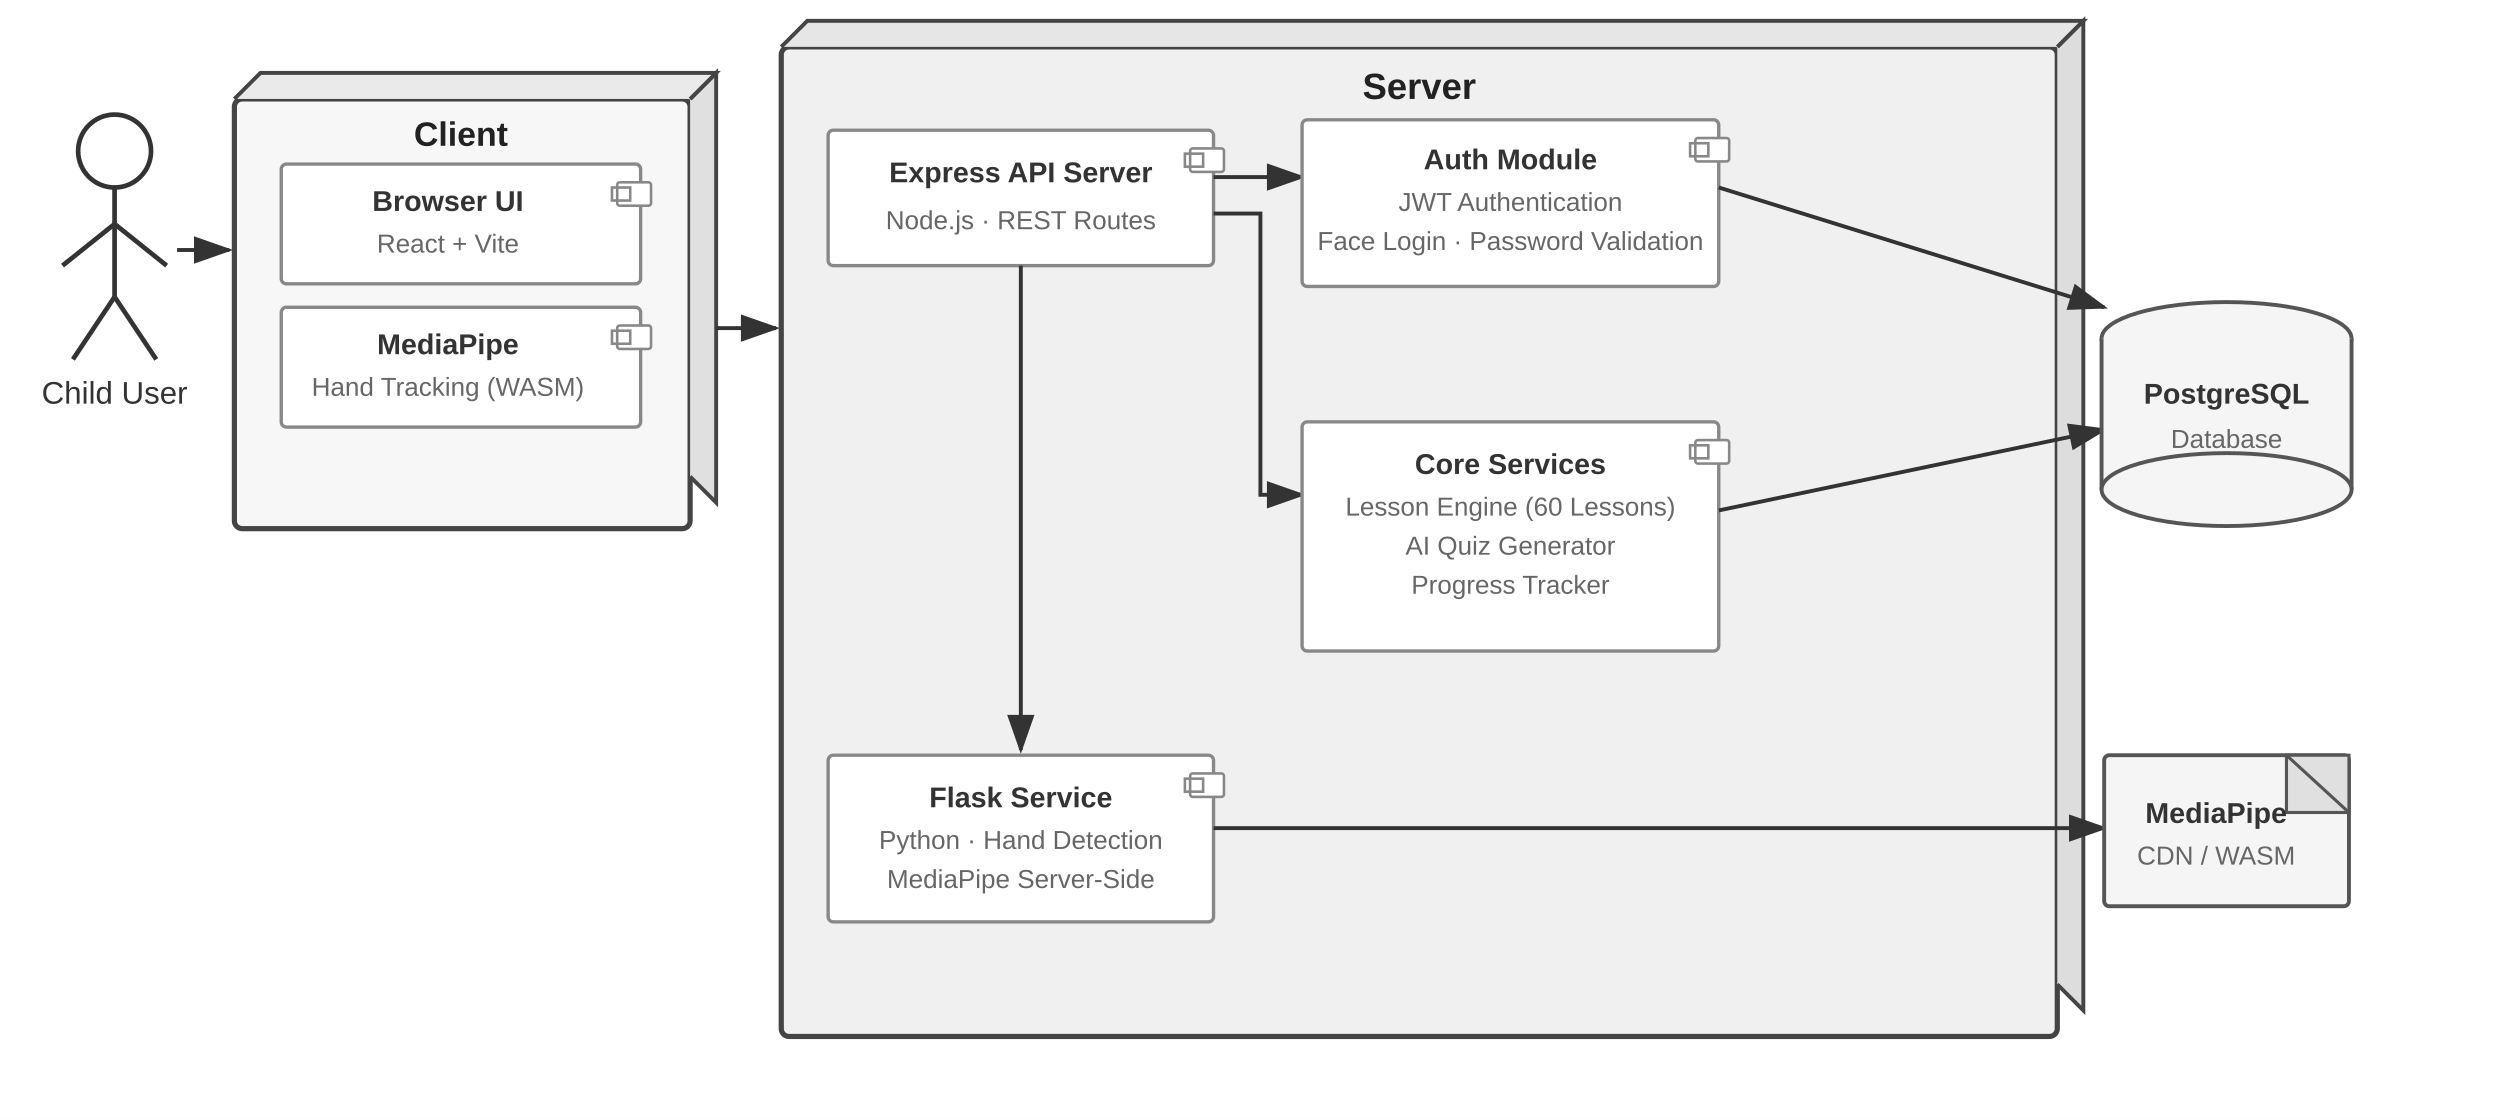
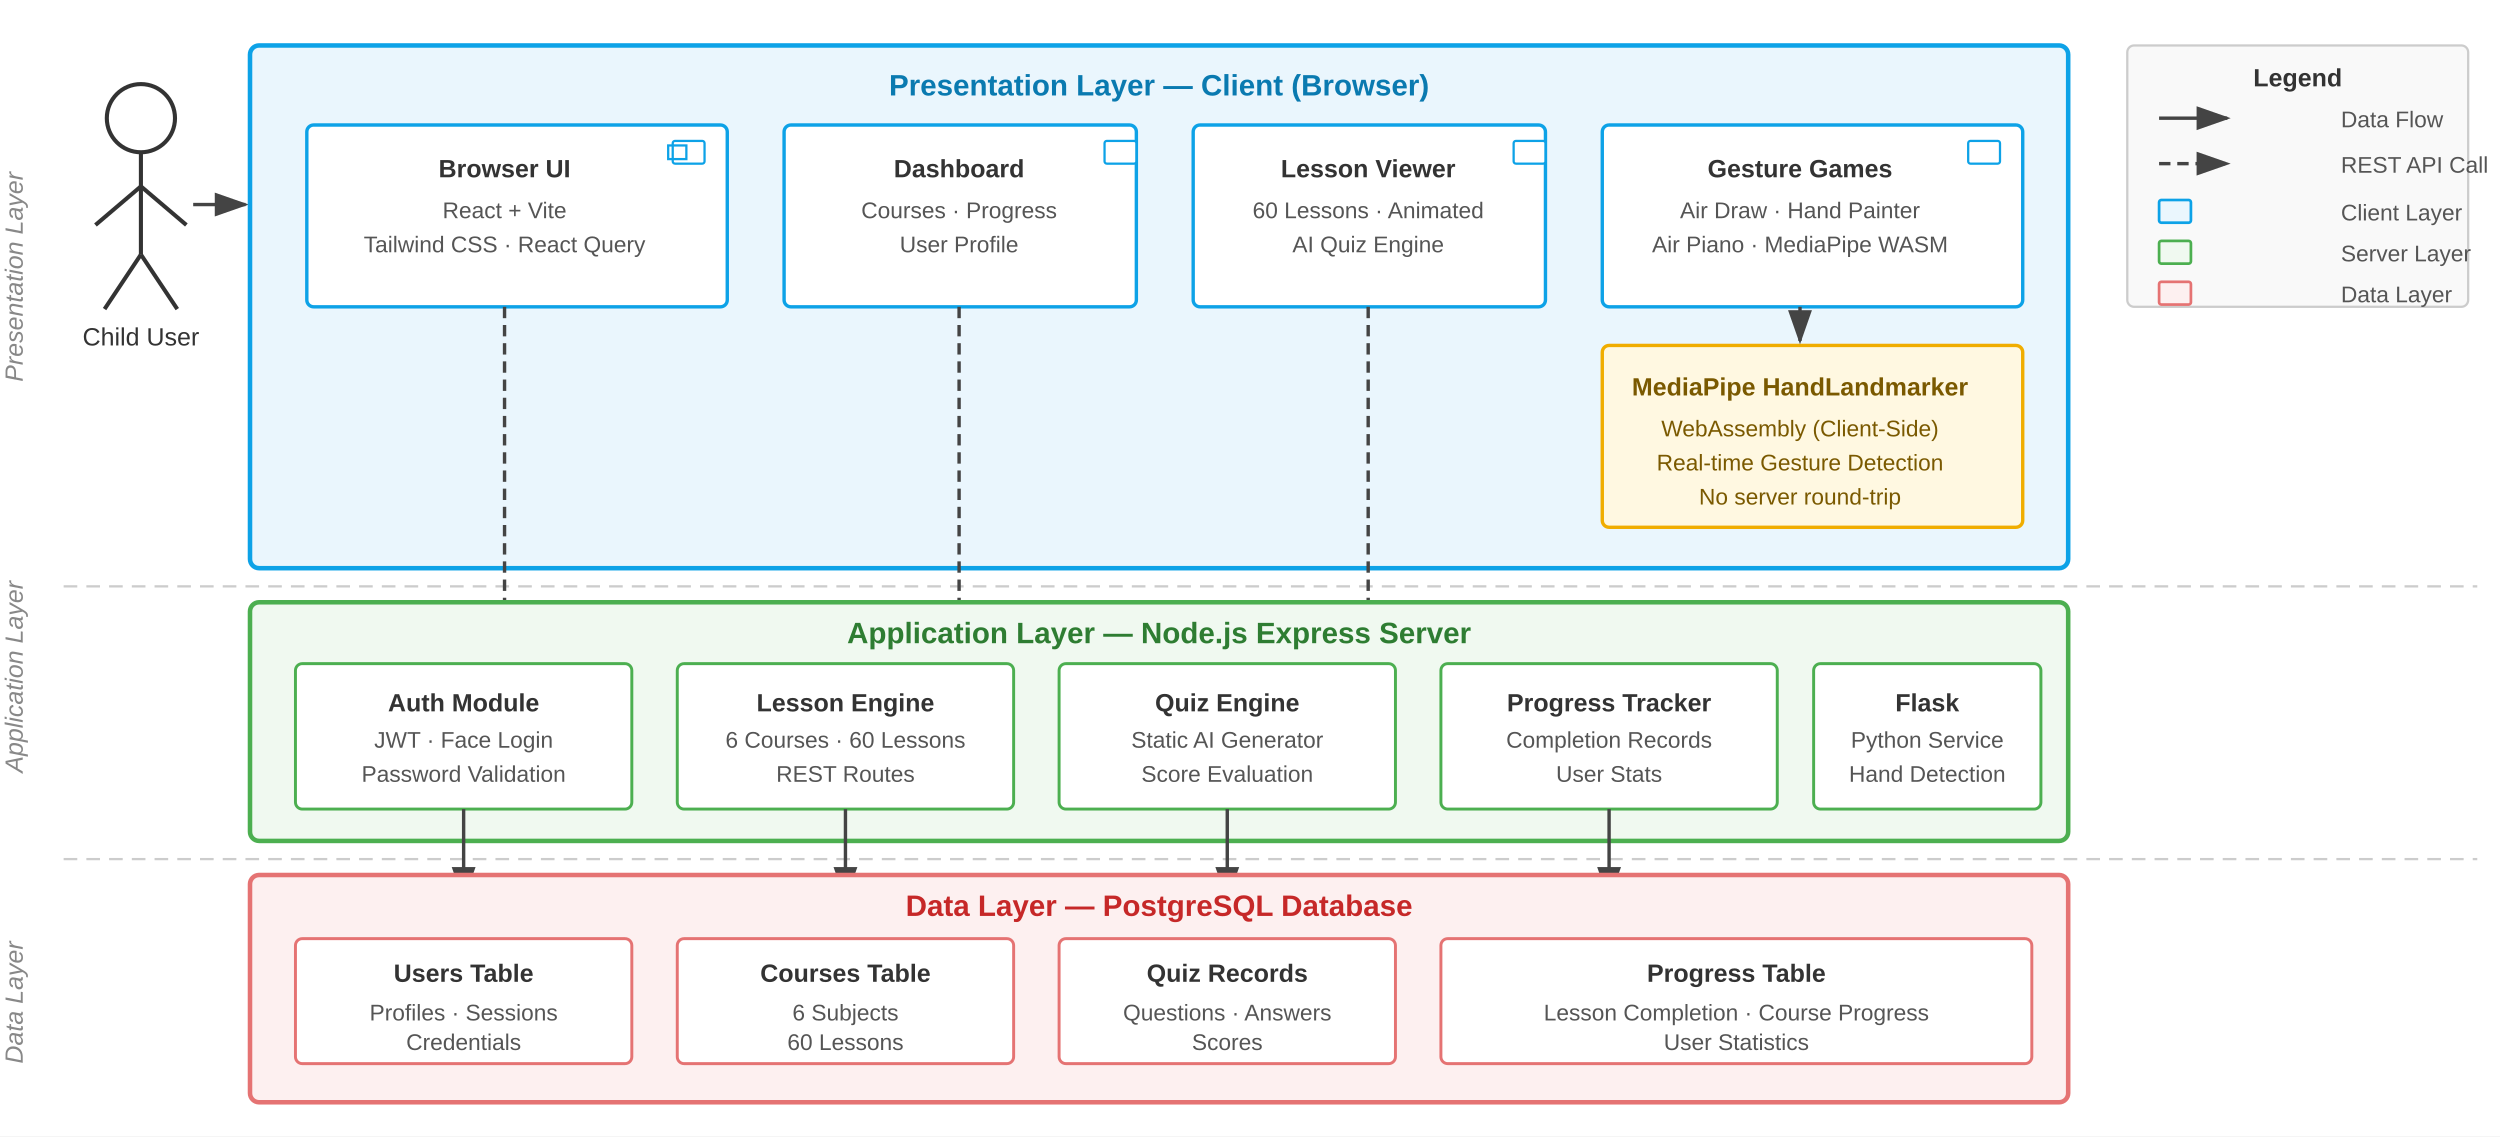
- <svg xmlns="http://www.w3.org/2000/svg" width="960" height="430" viewBox="0 0 960 430" font-family="Arial, sans-serif">
+ <svg xmlns="http://www.w3.org/2000/svg" width="1100" height="500" viewBox="0 0 1100 500" font-family="Arial, sans-serif">
  <defs>
    <marker id="arr" markerWidth="10" markerHeight="7" refX="9" refY="3.5" orient="auto">
-       <polygon points="0 0, 10 3.5, 0 7" fill="#333" />
+       <polygon points="0 0, 10 3.5, 0 7" fill="#444" />
    </marker>
  </defs>
-   <rect width="960" height="430" fill="white" />
-   <circle cx="44" cy="58" r="14" fill="none" stroke="#333" stroke-width="1.8" />
-   <line x1="44" y1="72" x2="44" y2="114" stroke="#333" stroke-width="1.8" />
-   <line x1="44" y1="86" x2="24" y2="102" stroke="#333" stroke-width="1.8" />
-   <line x1="44" y1="86" x2="64" y2="102" stroke="#333" stroke-width="1.8" />
-   <line x1="44" y1="114" x2="28" y2="138" stroke="#333" stroke-width="1.8" />
-   <line x1="44" y1="114" x2="60" y2="138" stroke="#333" stroke-width="1.8" />
-   <text x="44" y="155" text-anchor="middle" font-size="12" fill="#333">Child User</text>
-   <line x1="68" y1="96" x2="88" y2="96" stroke="#333" stroke-width="1.5" marker-end="url(#arr)" />
-   <rect x="90" y="38" width="175" height="165" rx="3" fill="#f7f7f7" stroke="#444" stroke-width="2" />
-   <polyline points="265,38 275,28 275,193 265,183" fill="#e0e0e0" stroke="#444" stroke-width="1.5" />
-   <polyline points="90,38 100,28 275,28 265,38" fill="#eaeaea" stroke="#444" stroke-width="1.5" />
-   <text x="177" y="56" text-anchor="middle" font-size="13" font-weight="bold" fill="#222">Client</text>
-   <rect x="108" y="63" width="138" height="46" rx="2" fill="white" stroke="#888" stroke-width="1.3" />
-   <rect x="237" y="70" width="13" height="9" rx="1" fill="white" stroke="#888" stroke-width="1" />
-   <rect x="235" y="72" width="7" height="5" fill="none" stroke="#888" stroke-width="1" />
-   <text x="172" y="81" text-anchor="middle" font-size="11" font-weight="bold" fill="#333">Browser UI</text>
-   <text x="172" y="97" text-anchor="middle" font-size="10" fill="#666">React + Vite</text>
-   <rect x="108" y="118" width="138" height="46" rx="2" fill="white" stroke="#888" stroke-width="1.3" />
-   <rect x="237" y="125" width="13" height="9" rx="1" fill="white" stroke="#888" stroke-width="1" />
-   <rect x="235" y="127" width="7" height="5" fill="none" stroke="#888" stroke-width="1" />
-   <text x="172" y="136" text-anchor="middle" font-size="11" font-weight="bold" fill="#333">MediaPipe</text>
-   <text x="172" y="152" text-anchor="middle" font-size="10" fill="#666">Hand Tracking (WASM)</text>
-   <line x1="275" y1="126" x2="298" y2="126" stroke="#333" stroke-width="1.5" marker-end="url(#arr)" />
-   <rect x="300" y="18" width="490" height="380" rx="3" fill="#f0f0f0" stroke="#444" stroke-width="2" />
-   <polyline points="790,18 800,8 800,388 790,378" fill="#ddd" stroke="#444" stroke-width="1.5" />
-   <polyline points="300,18 310,8 800,8 790,18" fill="#e6e6e6" stroke="#444" stroke-width="1.5" />
-   <text x="545" y="38" text-anchor="middle" font-size="14" font-weight="bold" fill="#222">Server</text>
-   <rect x="318" y="50" width="148" height="52" rx="2" fill="white" stroke="#888" stroke-width="1.3" />
-   <rect x="457" y="57" width="13" height="9" rx="1" fill="white" stroke="#888" stroke-width="1" />
-   <rect x="455" y="59" width="7" height="5" fill="none" stroke="#888" stroke-width="1" />
-   <text x="392" y="70" text-anchor="middle" font-size="11" font-weight="bold" fill="#333">Express API Server</text>
-   <text x="392" y="88" text-anchor="middle" font-size="10" fill="#666">Node.js · REST Routes</text>
-   <line x1="466" y1="68" x2="500" y2="68" stroke="#333" stroke-width="1.5" marker-end="url(#arr)" />
-   <polyline points="466,82 484,82 484,190 500,190" fill="none" stroke="#333" stroke-width="1.5" marker-end="url(#arr)" />
-   <line x1="392" y1="102" x2="392" y2="288" stroke="#333" stroke-width="1.5" marker-end="url(#arr)" />
-   <rect x="500" y="46" width="160" height="64" rx="2" fill="white" stroke="#888" stroke-width="1.3" />
-   <rect x="651" y="53" width="13" height="9" rx="1" fill="white" stroke="#888" stroke-width="1" />
-   <rect x="649" y="55" width="7" height="5" fill="none" stroke="#888" stroke-width="1" />
-   <text x="580" y="65" text-anchor="middle" font-size="11" font-weight="bold" fill="#333">Auth Module</text>
-   <text x="580" y="81" text-anchor="middle" font-size="10" fill="#666">JWT Authentication</text>
-   <text x="580" y="96" text-anchor="middle" font-size="10" fill="#666">Face Login · Password Validation</text>
-   <rect x="500" y="162" width="160" height="88" rx="2" fill="white" stroke="#888" stroke-width="1.3" />
-   <rect x="651" y="169" width="13" height="9" rx="1" fill="white" stroke="#888" stroke-width="1" />
-   <rect x="649" y="171" width="7" height="5" fill="none" stroke="#888" stroke-width="1" />
-   <text x="580" y="182" text-anchor="middle" font-size="11" font-weight="bold" fill="#333">Core Services</text>
-   <text x="580" y="198" text-anchor="middle" font-size="10" fill="#666">Lesson Engine (60 Lessons)</text>
-   <text x="580" y="213" text-anchor="middle" font-size="10" fill="#666">AI Quiz Generator</text>
-   <text x="580" y="228" text-anchor="middle" font-size="10" fill="#666">Progress Tracker</text>
-   <rect x="318" y="290" width="148" height="64" rx="2" fill="white" stroke="#888" stroke-width="1.3" />
-   <rect x="457" y="297" width="13" height="9" rx="1" fill="white" stroke="#888" stroke-width="1" />
-   <rect x="455" y="299" width="7" height="5" fill="none" stroke="#888" stroke-width="1" />
-   <text x="392" y="310" text-anchor="middle" font-size="11" font-weight="bold" fill="#333">Flask Service</text>
-   <text x="392" y="326" text-anchor="middle" font-size="10" fill="#666">Python · Hand Detection</text>
-   <text x="392" y="341" text-anchor="middle" font-size="10" fill="#666">MediaPipe Server-Side</text>
-   <line x1="660" y1="72" x2="808" y2="118" stroke="#333" stroke-width="1.5" marker-end="url(#arr)" />
-   <line x1="660" y1="196" x2="808" y2="165" stroke="#333" stroke-width="1.5" marker-end="url(#arr)" />
-   <line x1="466" y1="318" x2="808" y2="318" stroke="#333" stroke-width="1.5" marker-end="url(#arr)" />
-   <ellipse cx="855" cy="130" rx="48" ry="14" fill="#f5f5f5" stroke="#555" stroke-width="1.5" />
-   <rect x="807" y="130" width="96" height="58" fill="#f5f5f5" stroke="none" />
-   <line x1="807" y1="130" x2="807" y2="188" stroke="#555" stroke-width="1.5" />
-   <line x1="903" y1="130" x2="903" y2="188" stroke="#555" stroke-width="1.5" />
-   <ellipse cx="855" cy="188" rx="48" ry="14" fill="#f5f5f5" stroke="#555" stroke-width="1.5" />
-   <text x="855" y="155" text-anchor="middle" font-size="11" font-weight="bold" fill="#333">PostgreSQL</text>
-   <text x="855" y="172" text-anchor="middle" font-size="10" fill="#666">Database</text>
-   <rect x="808" y="290" width="94" height="58" rx="2" fill="#f5f5f5" stroke="#555" stroke-width="1.5" />
-   <polygon points="878,290 902,290 902,312 878,312" fill="#e0e0e0" stroke="#555" stroke-width="1.2" />
-   <line x1="878" y1="290" x2="902" y2="312" stroke="#555" stroke-width="1.2" />
-   <text x="851" y="316" text-anchor="middle" font-size="11" font-weight="bold" fill="#333">MediaPipe</text>
-   <text x="851" y="332" text-anchor="middle" font-size="10" fill="#666">CDN / WASM</text>
+   <rect width="1100" height="500" fill="white" />
+   <text x="10" y="168" font-size="11" fill="#888" font-style="italic" transform="rotate(-90,10,168)">Presentation Layer</text>
+   <text x="10" y="340" font-size="11" fill="#888" font-style="italic" transform="rotate(-90,10,340)">Application Layer</text>
+   <text x="10" y="468" font-size="11" fill="#888" font-style="italic" transform="rotate(-90,10,468)">Data Layer</text>
+   <line x1="28" y1="258" x2="1090" y2="258" stroke="#ccc" stroke-width="1" stroke-dasharray="6,4" />
+   <line x1="28" y1="378" x2="1090" y2="378" stroke="#ccc" stroke-width="1" stroke-dasharray="6,4" />
+   <circle cx="62" cy="52" r="15" fill="none" stroke="#333" stroke-width="1.8" />
+   <line x1="62" y1="67" x2="62" y2="112" stroke="#333" stroke-width="1.8" />
+   <line x1="62" y1="82" x2="42" y2="99" stroke="#333" stroke-width="1.8" />
+   <line x1="62" y1="82" x2="82" y2="99" stroke="#333" stroke-width="1.8" />
+   <line x1="62" y1="112" x2="46" y2="136" stroke="#333" stroke-width="1.8" />
+   <line x1="62" y1="112" x2="78" y2="136" stroke="#333" stroke-width="1.8" />
+   <text x="62" y="152" text-anchor="middle" font-size="11" fill="#333">Child User</text>
+   <line x1="85" y1="90" x2="108" y2="90" stroke="#444" stroke-width="1.5" marker-end="url(#arr)" />
+   <rect x="110" y="20" width="800" height="230" rx="4" fill="#EAF6FD" stroke="#0DA2E7" stroke-width="2" />
+   <text x="510" y="42" text-anchor="middle" font-size="13" font-weight="bold" fill="#0a7ab0">Presentation Layer — Client (Browser)</text>
+   <rect x="135" y="55" width="185" height="80" rx="3" fill="white" stroke="#0DA2E7" stroke-width="1.5" />
+   <rect x="296" y="62" width="14" height="10" rx="1" fill="white" stroke="#0DA2E7" stroke-width="1" />
+   <rect x="294" y="64" width="8" height="6" fill="none" stroke="#0DA2E7" stroke-width="1" />
+   <text x="222" y="78" text-anchor="middle" font-size="11" font-weight="bold" fill="#333">Browser UI</text>
+   <text x="222" y="96" text-anchor="middle" font-size="10" fill="#555">React + Vite</text>
+   <text x="222" y="111" text-anchor="middle" font-size="10" fill="#555">Tailwind CSS · React Query</text>
+   <rect x="345" y="55" width="155" height="80" rx="3" fill="white" stroke="#0DA2E7" stroke-width="1.5" />
+   <rect x="486" y="62" width="14" height="10" rx="1" fill="white" stroke="#0DA2E7" stroke-width="1" />
+   <text x="422" y="78" text-anchor="middle" font-size="11" font-weight="bold" fill="#333">Dashboard</text>
+   <text x="422" y="96" text-anchor="middle" font-size="10" fill="#555">Courses · Progress</text>
+   <text x="422" y="111" text-anchor="middle" font-size="10" fill="#555">User Profile</text>
+   <rect x="525" y="55" width="155" height="80" rx="3" fill="white" stroke="#0DA2E7" stroke-width="1.5" />
+   <rect x="666" y="62" width="14" height="10" rx="1" fill="white" stroke="#0DA2E7" stroke-width="1" />
+   <text x="602" y="78" text-anchor="middle" font-size="11" font-weight="bold" fill="#333">Lesson Viewer</text>
+   <text x="602" y="96" text-anchor="middle" font-size="10" fill="#555">60 Lessons · Animated</text>
+   <text x="602" y="111" text-anchor="middle" font-size="10" fill="#555">AI Quiz Engine</text>
+   <rect x="705" y="55" width="185" height="80" rx="3" fill="white" stroke="#0DA2E7" stroke-width="1.5" />
+   <rect x="866" y="62" width="14" height="10" rx="1" fill="white" stroke="#0DA2E7" stroke-width="1" />
+   <text x="792" y="78" text-anchor="middle" font-size="11" font-weight="bold" fill="#333">Gesture Games</text>
+   <text x="792" y="96" text-anchor="middle" font-size="10" fill="#555">Air Draw · Hand Painter</text>
+   <text x="792" y="111" text-anchor="middle" font-size="10" fill="#555">Air Piano · MediaPipe WASM</text>
+   <rect x="705" y="152" width="185" height="80" rx="3" fill="#FFF8E1" stroke="#f0ad00" stroke-width="1.5" />
+   <text x="792" y="174" text-anchor="middle" font-size="11" font-weight="bold" fill="#7a5900">MediaPipe HandLandmarker</text>
+   <text x="792" y="192" text-anchor="middle" font-size="10" fill="#7a5900">WebAssembly (Client-Side)</text>
+   <text x="792" y="207" text-anchor="middle" font-size="10" fill="#7a5900">Real-time Gesture Detection</text>
+   <text x="792" y="222" text-anchor="middle" font-size="10" fill="#7a5900">No server round-trip</text>
+   <line x1="792" y1="135" x2="792" y2="150" stroke="#444" stroke-width="1.5" marker-end="url(#arr)" />
+   <line x1="222" y1="135" x2="222" y2="288" stroke="#444" stroke-width="1.5" stroke-dasharray="5,3" marker-end="url(#arr)" />
+   <line x1="422" y1="135" x2="422" y2="288" stroke="#444" stroke-width="1.5" stroke-dasharray="5,3" marker-end="url(#arr)" />
+   <line x1="602" y1="135" x2="602" y2="288" stroke="#444" stroke-width="1.5" stroke-dasharray="5,3" marker-end="url(#arr)" />
+   <text x="380" y="272" text-anchor="middle" font-size="10" fill="#666" font-style="italic">REST API (JWT)</text>
+   <rect x="110" y="265" width="800" height="105" rx="4" fill="#F0F9F0" stroke="#4caf50" stroke-width="2" />
+   <text x="510" y="283" text-anchor="middle" font-size="13" font-weight="bold" fill="#2e7d32">Application Layer — Node.js Express Server</text>
+   <rect x="130" y="292" width="148" height="64" rx="3" fill="white" stroke="#4caf50" stroke-width="1.3" />
+   <text x="204" y="313" text-anchor="middle" font-size="11" font-weight="bold" fill="#333">Auth Module</text>
+   <text x="204" y="329" text-anchor="middle" font-size="10" fill="#555">JWT · Face Login</text>
+   <text x="204" y="344" text-anchor="middle" font-size="10" fill="#555">Password Validation</text>
+   <rect x="298" y="292" width="148" height="64" rx="3" fill="white" stroke="#4caf50" stroke-width="1.3" />
+   <text x="372" y="313" text-anchor="middle" font-size="11" font-weight="bold" fill="#333">Lesson Engine</text>
+   <text x="372" y="329" text-anchor="middle" font-size="10" fill="#555">6 Courses · 60 Lessons</text>
+   <text x="372" y="344" text-anchor="middle" font-size="10" fill="#555">REST Routes</text>
+   <rect x="466" y="292" width="148" height="64" rx="3" fill="white" stroke="#4caf50" stroke-width="1.3" />
+   <text x="540" y="313" text-anchor="middle" font-size="11" font-weight="bold" fill="#333">Quiz Engine</text>
+   <text x="540" y="329" text-anchor="middle" font-size="10" fill="#555">Static AI Generator</text>
+   <text x="540" y="344" text-anchor="middle" font-size="10" fill="#555">Score Evaluation</text>
+   <rect x="634" y="292" width="148" height="64" rx="3" fill="white" stroke="#4caf50" stroke-width="1.3" />
+   <text x="708" y="313" text-anchor="middle" font-size="11" font-weight="bold" fill="#333">Progress Tracker</text>
+   <text x="708" y="329" text-anchor="middle" font-size="10" fill="#555">Completion Records</text>
+   <text x="708" y="344" text-anchor="middle" font-size="10" fill="#555">User Stats</text>
+   <rect x="798" y="292" width="100" height="64" rx="3" fill="white" stroke="#4caf50" stroke-width="1.3" />
+   <text x="848" y="313" text-anchor="middle" font-size="11" font-weight="bold" fill="#333">Flask</text>
+   <text x="848" y="329" text-anchor="middle" font-size="10" fill="#555">Python Service</text>
+   <text x="848" y="344" text-anchor="middle" font-size="10" fill="#555">Hand Detection</text>
+   <line x1="204" y1="356" x2="204" y2="395" stroke="#444" stroke-width="1.5" marker-end="url(#arr)" />
+   <line x1="372" y1="356" x2="372" y2="395" stroke="#444" stroke-width="1.5" marker-end="url(#arr)" />
+   <line x1="540" y1="356" x2="540" y2="395" stroke="#444" stroke-width="1.5" marker-end="url(#arr)" />
+   <line x1="708" y1="356" x2="708" y2="395" stroke="#444" stroke-width="1.5" marker-end="url(#arr)" />
+   <rect x="110" y="385" width="800" height="100" rx="4" fill="#FDF0F0" stroke="#e57373" stroke-width="2" />
+   <text x="510" y="403" text-anchor="middle" font-size="13" font-weight="bold" fill="#c62828">Data Layer — PostgreSQL Database</text>
+   <rect x="130" y="413" width="148" height="55" rx="3" fill="white" stroke="#e57373" stroke-width="1.3" />
+   <text x="204" y="432" text-anchor="middle" font-size="11" font-weight="bold" fill="#333">Users Table</text>
+   <text x="204" y="449" text-anchor="middle" font-size="10" fill="#555">Profiles · Sessions</text>
+   <text x="204" y="462" text-anchor="middle" font-size="10" fill="#555">Credentials</text>
+   <rect x="298" y="413" width="148" height="55" rx="3" fill="white" stroke="#e57373" stroke-width="1.3" />
+   <text x="372" y="432" text-anchor="middle" font-size="11" font-weight="bold" fill="#333">Courses Table</text>
+   <text x="372" y="449" text-anchor="middle" font-size="10" fill="#555">6 Subjects</text>
+   <text x="372" y="462" text-anchor="middle" font-size="10" fill="#555">60 Lessons</text>
+   <rect x="466" y="413" width="148" height="55" rx="3" fill="white" stroke="#e57373" stroke-width="1.3" />
+   <text x="540" y="432" text-anchor="middle" font-size="11" font-weight="bold" fill="#333">Quiz Records</text>
+   <text x="540" y="449" text-anchor="middle" font-size="10" fill="#555">Questions · Answers</text>
+   <text x="540" y="462" text-anchor="middle" font-size="10" fill="#555">Scores</text>
+   <rect x="634" y="413" width="260" height="55" rx="3" fill="white" stroke="#e57373" stroke-width="1.3" />
+   <text x="764" y="432" text-anchor="middle" font-size="11" font-weight="bold" fill="#333">Progress Table</text>
+   <text x="764" y="449" text-anchor="middle" font-size="10" fill="#555">Lesson Completion · Course Progress</text>
+   <text x="764" y="462" text-anchor="middle" font-size="10" fill="#555">User Statistics</text>
+   <rect x="936" y="20" width="150" height="115" rx="3" fill="#f9f9f9" stroke="#ccc" stroke-width="1" />
+   <text x="1011" y="38" text-anchor="middle" font-size="11" font-weight="bold" fill="#333">Legend</text>
+   <line x1="950" y1="52" x2="980" y2="52" stroke="#444" stroke-width="1.5" marker-end="url(#arr)" />
+   <text x="1030" y="56" font-size="10" fill="#555">Data Flow</text>
+   <line x1="950" y1="72" x2="980" y2="72" stroke="#444" stroke-width="1.5" stroke-dasharray="5,3" marker-end="url(#arr)" />
+   <text x="1030" y="76" font-size="10" fill="#555">REST API Call</text>
+   <rect x="950" y="88" width="14" height="10" rx="1" fill="#EAF6FD" stroke="#0DA2E7" stroke-width="1.2" />
+   <text x="1030" y="97" font-size="10" fill="#555">Client Layer</text>
+   <rect x="950" y="106" width="14" height="10" rx="1" fill="#F0F9F0" stroke="#4caf50" stroke-width="1.2" />
+   <text x="1030" y="115" font-size="10" fill="#555">Server Layer</text>
+   <rect x="950" y="124" width="14" height="10" rx="1" fill="#FDF0F0" stroke="#e57373" stroke-width="1.2" />
+   <text x="1030" y="133" font-size="10" fill="#555">Data Layer</text>
</svg>
